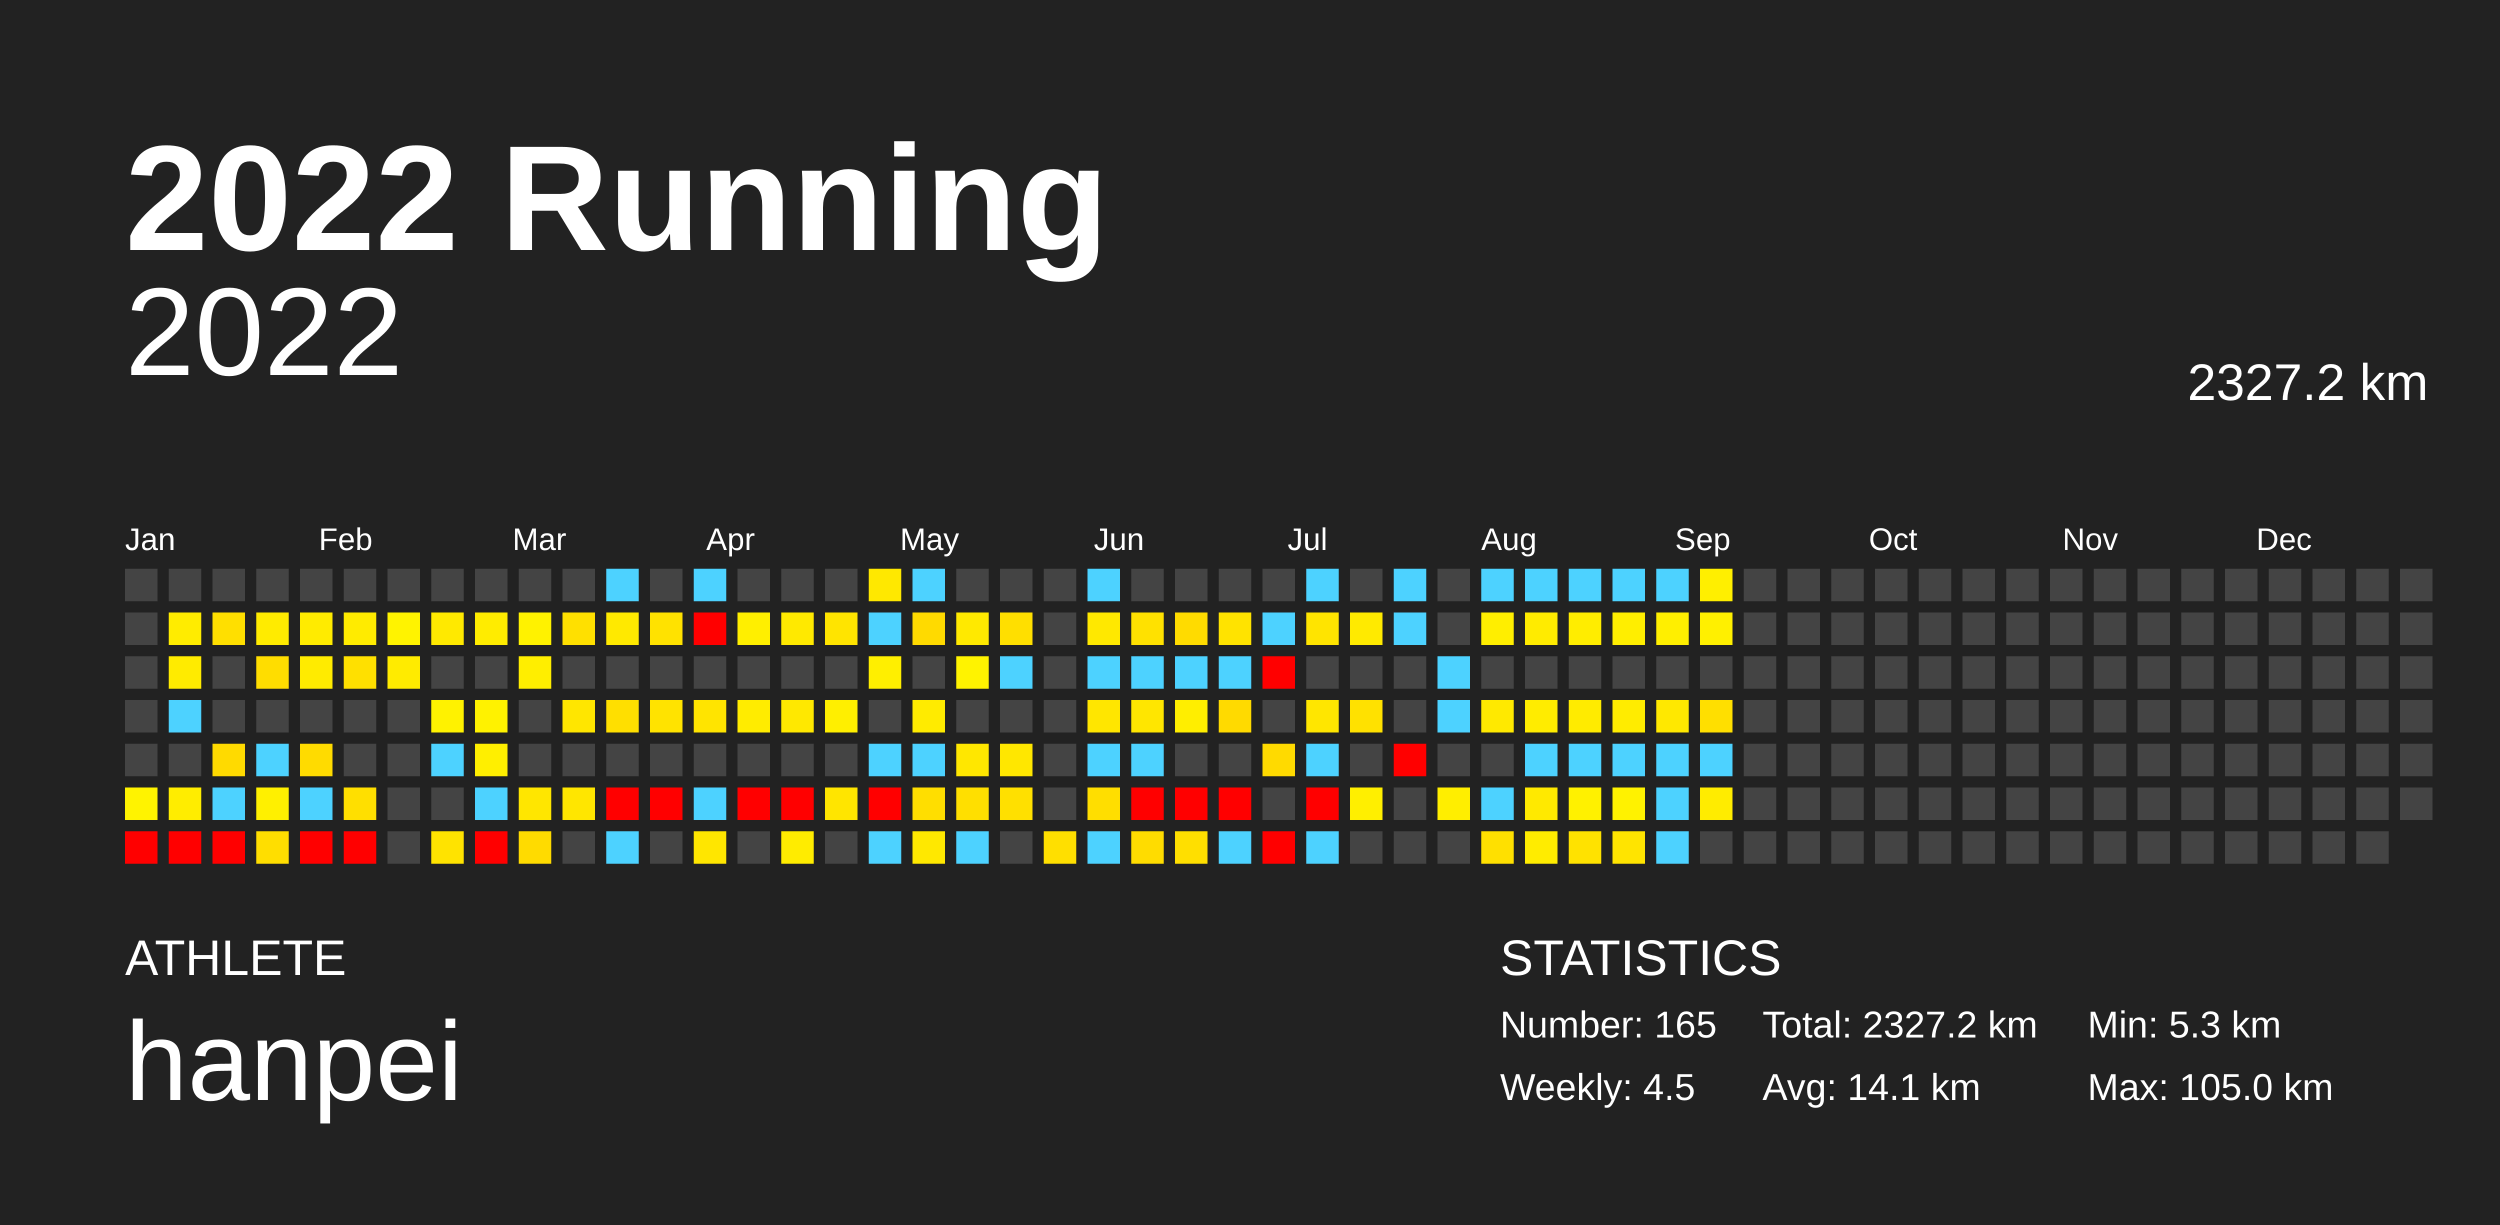
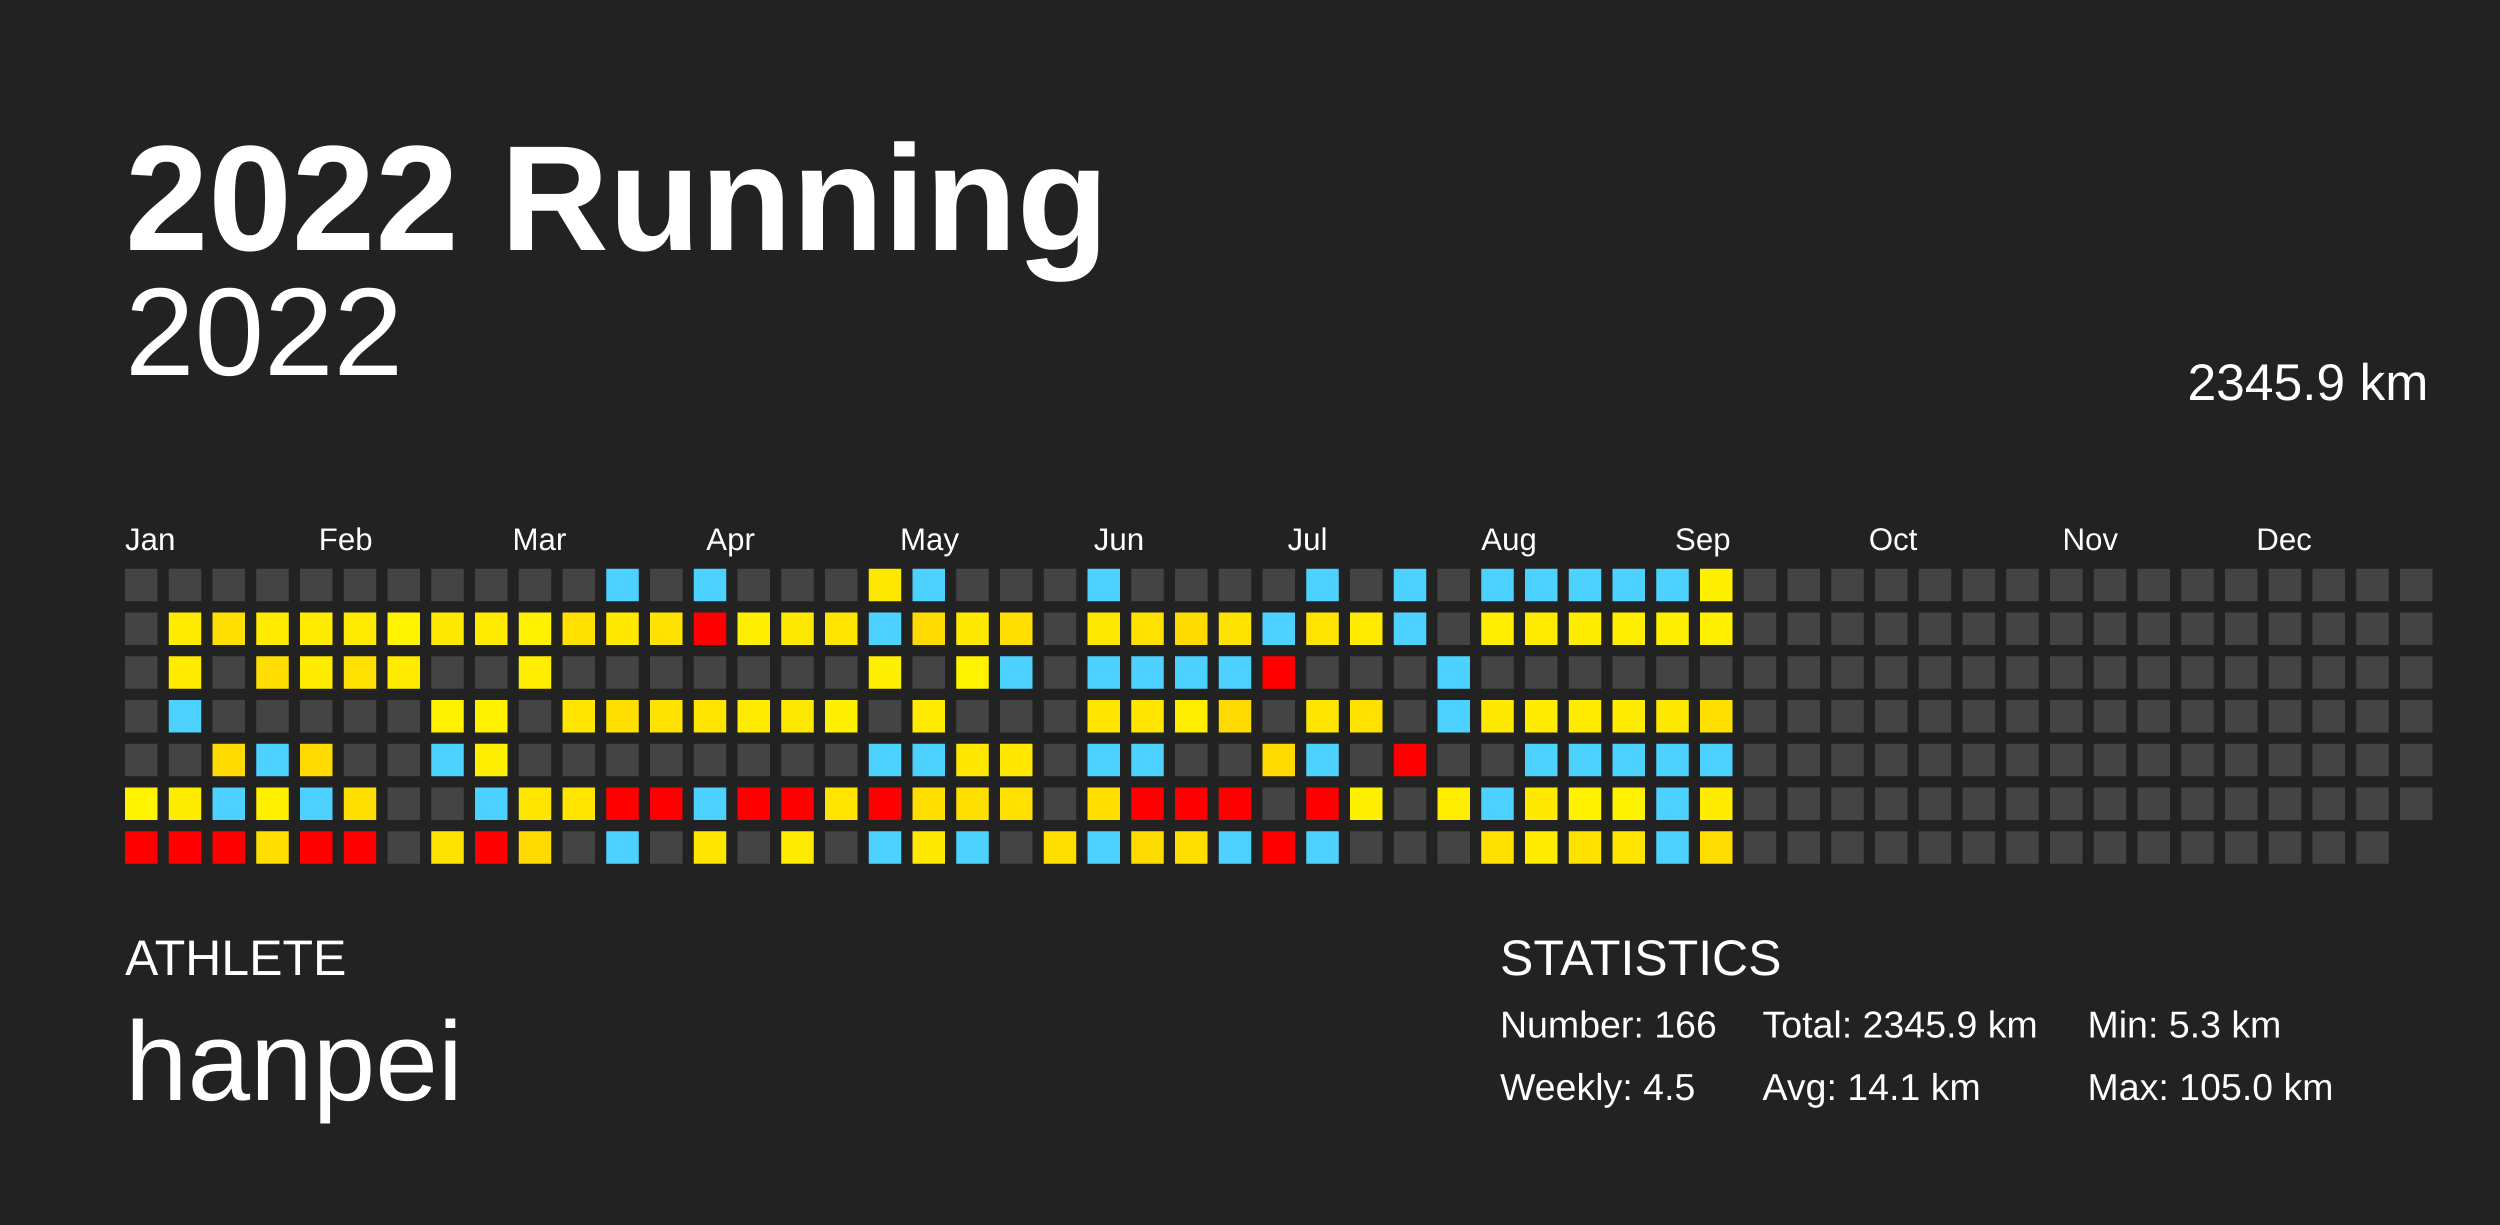
<svg xmlns="http://www.w3.org/2000/svg" baseProfile="full" height="98mm" version="1.1" viewBox="0,0,200,98" width="200mm">
  <defs />
  <rect fill="#222222" height="98" width="200" x="0" y="0" />
  <text fill="#FFFFFF" style="font-size:12px; font-family:Arial; font-weight:bold;" x="10" y="20">2022 Running</text>
  <text fill="#FFFFFF" style="font-size:4px; font-family:Arial" x="10" y="78">ATHLETE</text>
  <text fill="#FFFFFF" style="font-size:9px; font-family:Arial" x="10" y="88">hanpei</text>
  <text fill="#FFFFFF" style="font-size:4px; font-family:Arial" x="120" y="78">STATISTICS</text>
-   <text fill="#FFFFFF" style="font-size:3px; font-family:Arial" x="120" y="83">Number: 165</text>
+   <text fill="#FFFFFF" style="font-size:3px; font-family:Arial" x="120" y="83">Number: 166</text>
  <text fill="#FFFFFF" style="font-size:3px; font-family:Arial" x="120" y="88">Weekly: 4.5</text>
-   <text fill="#FFFFFF" style="font-size:3px; font-family:Arial" x="141" y="83">Total: 2327.2 km</text>
+   <text fill="#FFFFFF" style="font-size:3px; font-family:Arial" x="141" y="83">Total: 2345.9 km</text>
  <text fill="#FFFFFF" style="font-size:3px; font-family:Arial" x="141" y="88">Avg: 14.1 km</text>
  <text fill="#FFFFFF" style="font-size:3px; font-family:Arial" x="167" y="83">Min: 5.3 km</text>
  <text fill="#FFFFFF" style="font-size:3px; font-family:Arial" x="167" y="88">Max: 105.0 km</text>
  <text alignment-baseline="hanging" fill="#FFFFFF" style="font-size:10.0px; font-family:Arial;" x="10" y="30">2022</text>
-   <text alignment-baseline="hanging" fill="#FFFFFF" style="font-size:4.125px; font-family:Arial;" x="175" y="32">2327.2 km</text>
+   <text alignment-baseline="hanging" fill="#FFFFFF" style="font-size:4.125px; font-family:Arial;" x="175" y="32">2345.9 km</text>
  <text fill="#FFFFFF" style="font-size:2.5px; font-family:Arial" x="10.0" y="44">Jan</text>
  <text fill="#FFFFFF" style="font-size:2.5px; font-family:Arial" x="25.5" y="44">Feb</text>
  <text fill="#FFFFFF" style="font-size:2.5px; font-family:Arial" x="41.0" y="44">Mar</text>
  <text fill="#FFFFFF" style="font-size:2.5px; font-family:Arial" x="56.5" y="44">Apr</text>
  <text fill="#FFFFFF" style="font-size:2.5px; font-family:Arial" x="72.0" y="44">May</text>
  <text fill="#FFFFFF" style="font-size:2.5px; font-family:Arial" x="87.5" y="44">Jun</text>
  <text fill="#FFFFFF" style="font-size:2.5px; font-family:Arial" x="103.0" y="44">Jul</text>
  <text fill="#FFFFFF" style="font-size:2.5px; font-family:Arial" x="118.5" y="44">Aug</text>
  <text fill="#FFFFFF" style="font-size:2.5px; font-family:Arial" x="134.0" y="44">Sep</text>
  <text fill="#FFFFFF" style="font-size:2.5px; font-family:Arial" x="149.5" y="44">Oct</text>
  <text fill="#FFFFFF" style="font-size:2.5px; font-family:Arial" x="165.0" y="44">Nov</text>
  <text fill="#FFFFFF" style="font-size:2.5px; font-family:Arial" x="180.5" y="44">Dec</text>
  <rect fill="#444444" height="2.6" width="2.6" x="10.0" y="45.5" />
  <rect fill="#444444" height="2.6" width="2.6" x="10.0" y="49.0" />
  <rect fill="#444444" height="2.6" width="2.6" x="10.0" y="52.5" />
  <rect fill="#444444" height="2.6" width="2.6" x="10.0" y="56.0" />
  <rect fill="#444444" height="2.6" width="2.6" x="10.0" y="59.5" />
  <rect fill="#fff300" height="2.6" width="2.6" x="10.0" y="63.0" />
  <rect fill="red" height="2.6" width="2.6" x="10.0" y="66.5" />
  <rect fill="#444444" height="2.6" width="2.6" x="13.5" y="45.5" />
  <rect fill="#ffec00" height="2.6" width="2.6" x="13.5" y="49.0" />
  <rect fill="#ffeb00" height="2.6" width="2.6" x="13.5" y="52.5" />
  <rect fill="#4dd2ff" height="2.6" width="2.6" x="13.5" y="56.0" />
  <rect fill="#444444" height="2.6" width="2.6" x="13.5" y="59.5" />
  <rect fill="#ffed00" height="2.6" width="2.6" x="13.5" y="63.0" />
  <rect fill="red" height="2.6" width="2.6" x="13.5" y="66.5" />
  <rect fill="#444444" height="2.6" width="2.6" x="17.0" y="45.5" />
  <rect fill="#ffdf00" height="2.6" width="2.6" x="17.0" y="49.0" />
  <rect fill="#444444" height="2.6" width="2.6" x="17.0" y="52.5" />
  <rect fill="#444444" height="2.6" width="2.6" x="17.0" y="56.0" />
  <rect fill="#ffda00" height="2.6" width="2.6" x="17.0" y="59.5" />
  <rect fill="#4dd2ff" height="2.6" width="2.6" x="17.0" y="63.0" />
  <rect fill="red" height="2.6" width="2.6" x="17.0" y="66.5" />
  <rect fill="#444444" height="2.6" width="2.6" x="20.5" y="45.5" />
  <rect fill="#ffeb00" height="2.6" width="2.6" x="20.5" y="49.0" />
  <rect fill="#ffdd00" height="2.6" width="2.6" x="20.5" y="52.5" />
  <rect fill="#444444" height="2.6" width="2.6" x="20.5" y="56.0" />
  <rect fill="#4dd2ff" height="2.6" width="2.6" x="20.5" y="59.5" />
  <rect fill="#fff000" height="2.6" width="2.6" x="20.5" y="63.0" />
  <rect fill="#ffde00" height="2.6" width="2.6" x="20.5" y="66.5" />
  <rect fill="#444444" height="2.6" width="2.6" x="24.0" y="45.5" />
  <rect fill="#ffeb00" height="2.6" width="2.6" x="24.0" y="49.0" />
  <rect fill="#ffeb00" height="2.6" width="2.6" x="24.0" y="52.5" />
  <rect fill="#444444" height="2.6" width="2.6" x="24.0" y="56.0" />
  <rect fill="#ffdb00" height="2.6" width="2.6" x="24.0" y="59.5" />
  <rect fill="#4dd2ff" height="2.6" width="2.6" x="24.0" y="63.0" />
  <rect fill="red" height="2.6" width="2.6" x="24.0" y="66.5" />
  <rect fill="#444444" height="2.6" width="2.6" x="27.5" y="45.5" />
  <rect fill="#ffeb00" height="2.6" width="2.6" x="27.5" y="49.0" />
  <rect fill="#ffe000" height="2.6" width="2.6" x="27.5" y="52.5" />
  <rect fill="#444444" height="2.6" width="2.6" x="27.5" y="56.0" />
  <rect fill="#444444" height="2.6" width="2.6" x="27.5" y="59.5" />
  <rect fill="#ffdf00" height="2.6" width="2.6" x="27.5" y="63.0" />
  <rect fill="red" height="2.6" width="2.6" x="27.5" y="66.5" />
  <rect fill="#444444" height="2.6" width="2.6" x="31.0" y="45.5" />
  <rect fill="#fff300" height="2.6" width="2.6" x="31.0" y="49.0" />
  <rect fill="#ffeb00" height="2.6" width="2.6" x="31.0" y="52.5" />
  <rect fill="#444444" height="2.6" width="2.6" x="31.0" y="56.0" />
  <rect fill="#444444" height="2.6" width="2.6" x="31.0" y="59.5" />
  <rect fill="#444444" height="2.6" width="2.6" x="31.0" y="63.0" />
  <rect fill="#444444" height="2.6" width="2.6" x="31.0" y="66.5" />
  <rect fill="#444444" height="2.6" width="2.6" x="34.5" y="45.5" />
  <rect fill="#ffe900" height="2.6" width="2.6" x="34.5" y="49.0" />
  <rect fill="#444444" height="2.6" width="2.6" x="34.5" y="52.5" />
  <rect fill="#fff200" height="2.6" width="2.6" x="34.5" y="56.0" />
  <rect fill="#4dd2ff" height="2.6" width="2.6" x="34.5" y="59.5" />
  <rect fill="#444444" height="2.6" width="2.6" x="34.5" y="63.0" />
  <rect fill="#ffe300" height="2.6" width="2.6" x="34.5" y="66.5" />
  <rect fill="#444444" height="2.6" width="2.6" x="38.0" y="45.5" />
  <rect fill="#ffec00" height="2.6" width="2.6" x="38.0" y="49.0" />
  <rect fill="#444444" height="2.6" width="2.6" x="38.0" y="52.5" />
  <rect fill="#fff200" height="2.6" width="2.6" x="38.0" y="56.0" />
  <rect fill="#ffef00" height="2.6" width="2.6" x="38.0" y="59.5" />
  <rect fill="#4dd2ff" height="2.6" width="2.6" x="38.0" y="63.0" />
  <rect fill="red" height="2.6" width="2.6" x="38.0" y="66.5" />
  <rect fill="#444444" height="2.6" width="2.6" x="41.5" y="45.5" />
  <rect fill="#fff200" height="2.6" width="2.6" x="41.5" y="49.0" />
  <rect fill="#ffee00" height="2.6" width="2.6" x="41.5" y="52.5" />
  <rect fill="#444444" height="2.6" width="2.6" x="41.5" y="56.0" />
  <rect fill="#444444" height="2.6" width="2.6" x="41.5" y="59.5" />
  <rect fill="#ffe600" height="2.6" width="2.6" x="41.5" y="63.0" />
  <rect fill="#ffdb00" height="2.6" width="2.6" x="41.5" y="66.5" />
  <rect fill="#444444" height="2.6" width="2.6" x="45.0" y="45.5" />
  <rect fill="#ffe000" height="2.6" width="2.6" x="45.0" y="49.0" />
  <rect fill="#444444" height="2.6" width="2.6" x="45.0" y="52.5" />
  <rect fill="#ffe600" height="2.6" width="2.6" x="45.0" y="56.0" />
  <rect fill="#444444" height="2.6" width="2.6" x="45.0" y="59.5" />
  <rect fill="#ffe600" height="2.6" width="2.6" x="45.0" y="63.0" />
  <rect fill="#444444" height="2.6" width="2.6" x="45.0" y="66.5" />
  <rect fill="#4dd2ff" height="2.6" width="2.6" x="48.5" y="45.5" />
  <rect fill="#ffe900" height="2.6" width="2.6" x="48.5" y="49.0" />
  <rect fill="#444444" height="2.6" width="2.6" x="48.5" y="52.5" />
  <rect fill="#ffdf00" height="2.6" width="2.6" x="48.5" y="56.0" />
  <rect fill="#444444" height="2.6" width="2.6" x="48.5" y="59.5" />
  <rect fill="red" height="2.6" width="2.6" x="48.5" y="63.0" />
  <rect fill="#4dd2ff" height="2.6" width="2.6" x="48.5" y="66.5" />
  <rect fill="#444444" height="2.6" width="2.6" x="52.0" y="45.5" />
  <rect fill="#ffe200" height="2.6" width="2.6" x="52.0" y="49.0" />
  <rect fill="#444444" height="2.6" width="2.6" x="52.0" y="52.5" />
  <rect fill="#ffe300" height="2.6" width="2.6" x="52.0" y="56.0" />
  <rect fill="#444444" height="2.6" width="2.6" x="52.0" y="59.5" />
  <rect fill="red" height="2.6" width="2.6" x="52.0" y="63.0" />
  <rect fill="#444444" height="2.6" width="2.6" x="52.0" y="66.5" />
  <rect fill="#4dd2ff" height="2.6" width="2.6" x="55.5" y="45.5" />
  <rect fill="red" height="2.6" width="2.6" x="55.5" y="49.0" />
  <rect fill="#444444" height="2.6" width="2.6" x="55.5" y="52.5" />
  <rect fill="#ffe400" height="2.6" width="2.6" x="55.5" y="56.0" />
  <rect fill="#444444" height="2.6" width="2.6" x="55.5" y="59.5" />
  <rect fill="#4dd2ff" height="2.6" width="2.6" x="55.5" y="63.0" />
  <rect fill="#ffe600" height="2.6" width="2.6" x="55.5" y="66.5" />
  <rect fill="#444444" height="2.6" width="2.6" x="59.0" y="45.5" />
  <rect fill="#ffef00" height="2.6" width="2.6" x="59.0" y="49.0" />
  <rect fill="#444444" height="2.6" width="2.6" x="59.0" y="52.5" />
  <rect fill="#ffec00" height="2.6" width="2.6" x="59.0" y="56.0" />
  <rect fill="#444444" height="2.6" width="2.6" x="59.0" y="59.5" />
  <rect fill="red" height="2.6" width="2.6" x="59.0" y="63.0" />
  <rect fill="#444444" height="2.6" width="2.6" x="59.0" y="66.5" />
  <rect fill="#444444" height="2.6" width="2.6" x="62.5" y="45.5" />
  <rect fill="#ffe900" height="2.6" width="2.6" x="62.5" y="49.0" />
  <rect fill="#444444" height="2.6" width="2.6" x="62.5" y="52.5" />
  <rect fill="#ffe800" height="2.6" width="2.6" x="62.5" y="56.0" />
  <rect fill="#444444" height="2.6" width="2.6" x="62.5" y="59.5" />
  <rect fill="red" height="2.6" width="2.6" x="62.5" y="63.0" />
  <rect fill="#ffec00" height="2.6" width="2.6" x="62.5" y="66.5" />
  <rect fill="#444444" height="2.6" width="2.6" x="66.0" y="45.5" />
  <rect fill="#ffe400" height="2.6" width="2.6" x="66.0" y="49.0" />
  <rect fill="#444444" height="2.6" width="2.6" x="66.0" y="52.5" />
  <rect fill="#ffef00" height="2.6" width="2.6" x="66.0" y="56.0" />
  <rect fill="#444444" height="2.6" width="2.6" x="66.0" y="59.5" />
  <rect fill="#ffe500" height="2.6" width="2.6" x="66.0" y="63.0" />
  <rect fill="#444444" height="2.6" width="2.6" x="66.0" y="66.5" />
  <rect fill="#ffe800" height="2.6" width="2.6" x="69.5" y="45.5" />
  <rect fill="#4dd2ff" height="2.6" width="2.6" x="69.5" y="49.0" />
  <rect fill="#ffef00" height="2.6" width="2.6" x="69.5" y="52.5" />
  <rect fill="#444444" height="2.6" width="2.6" x="69.5" y="56.0" />
  <rect fill="#4dd2ff" height="2.6" width="2.6" x="69.5" y="59.5" />
  <rect fill="red" height="2.6" width="2.6" x="69.5" y="63.0" />
  <rect fill="#4dd2ff" height="2.6" width="2.6" x="69.5" y="66.5" />
  <rect fill="#4dd2ff" height="2.6" width="2.6" x="73.0" y="45.5" />
  <rect fill="#ffda00" height="2.6" width="2.6" x="73.0" y="49.0" />
  <rect fill="#444444" height="2.6" width="2.6" x="73.0" y="52.5" />
  <rect fill="#ffeb00" height="2.6" width="2.6" x="73.0" y="56.0" />
  <rect fill="#4dd2ff" height="2.6" width="2.6" x="73.0" y="59.5" />
  <rect fill="#ffde00" height="2.6" width="2.6" x="73.0" y="63.0" />
  <rect fill="#ffe800" height="2.6" width="2.6" x="73.0" y="66.5" />
  <rect fill="#444444" height="2.6" width="2.6" x="76.5" y="45.5" />
  <rect fill="#ffe900" height="2.6" width="2.6" x="76.5" y="49.0" />
  <rect fill="#fff300" height="2.6" width="2.6" x="76.5" y="52.5" />
  <rect fill="#444444" height="2.6" width="2.6" x="76.5" y="56.0" />
  <rect fill="#ffe700" height="2.6" width="2.6" x="76.5" y="59.5" />
  <rect fill="#ffdf00" height="2.6" width="2.6" x="76.5" y="63.0" />
  <rect fill="#4dd2ff" height="2.6" width="2.6" x="76.5" y="66.5" />
  <rect fill="#444444" height="2.6" width="2.6" x="80.0" y="45.5" />
  <rect fill="#ffdf00" height="2.6" width="2.6" x="80.0" y="49.0" />
  <rect fill="#4dd2ff" height="2.6" width="2.6" x="80.0" y="52.5" />
  <rect fill="#444444" height="2.6" width="2.6" x="80.0" y="56.0" />
  <rect fill="#ffe700" height="2.6" width="2.6" x="80.0" y="59.5" />
  <rect fill="#ffe000" height="2.6" width="2.6" x="80.0" y="63.0" />
  <rect fill="#444444" height="2.6" width="2.6" x="80.0" y="66.5" />
  <rect fill="#444444" height="2.6" width="2.6" x="83.5" y="45.5" />
  <rect fill="#444444" height="2.6" width="2.6" x="83.5" y="49.0" />
  <rect fill="#444444" height="2.6" width="2.6" x="83.5" y="52.5" />
  <rect fill="#444444" height="2.6" width="2.6" x="83.5" y="56.0" />
  <rect fill="#444444" height="2.6" width="2.6" x="83.5" y="59.5" />
  <rect fill="#444444" height="2.6" width="2.6" x="83.5" y="63.0" />
  <rect fill="#ffdf00" height="2.6" width="2.6" x="83.5" y="66.5" />
  <rect fill="#4dd2ff" height="2.6" width="2.6" x="87.0" y="45.5" />
  <rect fill="#ffe800" height="2.6" width="2.6" x="87.0" y="49.0" />
  <rect fill="#4dd2ff" height="2.6" width="2.6" x="87.0" y="52.5" />
  <rect fill="#ffe600" height="2.6" width="2.6" x="87.0" y="56.0" />
  <rect fill="#4dd2ff" height="2.6" width="2.6" x="87.0" y="59.5" />
  <rect fill="#ffde00" height="2.6" width="2.6" x="87.0" y="63.0" />
  <rect fill="#4dd2ff" height="2.6" width="2.6" x="87.0" y="66.5" />
  <rect fill="#444444" height="2.6" width="2.6" x="90.5" y="45.5" />
  <rect fill="#ffe100" height="2.6" width="2.6" x="90.5" y="49.0" />
  <rect fill="#4dd2ff" height="2.6" width="2.6" x="90.5" y="52.5" />
  <rect fill="#ffe600" height="2.6" width="2.6" x="90.5" y="56.0" />
  <rect fill="#4dd2ff" height="2.6" width="2.6" x="90.5" y="59.5" />
  <rect fill="red" height="2.6" width="2.6" x="90.5" y="63.0" />
  <rect fill="#ffdc00" height="2.6" width="2.6" x="90.5" y="66.5" />
  <rect fill="#444444" height="2.6" width="2.6" x="94.0" y="45.5" />
  <rect fill="#ffdb00" height="2.6" width="2.6" x="94.0" y="49.0" />
  <rect fill="#4dd2ff" height="2.6" width="2.6" x="94.0" y="52.5" />
  <rect fill="#ffee00" height="2.6" width="2.6" x="94.0" y="56.0" />
  <rect fill="#444444" height="2.6" width="2.6" x="94.0" y="59.5" />
  <rect fill="red" height="2.6" width="2.6" x="94.0" y="63.0" />
  <rect fill="#ffdf00" height="2.6" width="2.6" x="94.0" y="66.5" />
  <rect fill="#444444" height="2.6" width="2.6" x="97.5" y="45.5" />
  <rect fill="#ffe300" height="2.6" width="2.6" x="97.5" y="49.0" />
  <rect fill="#4dd2ff" height="2.6" width="2.6" x="97.5" y="52.5" />
  <rect fill="#ffda00" height="2.6" width="2.6" x="97.5" y="56.0" />
  <rect fill="#444444" height="2.6" width="2.6" x="97.5" y="59.5" />
  <rect fill="red" height="2.6" width="2.6" x="97.5" y="63.0" />
  <rect fill="#4dd2ff" height="2.6" width="2.6" x="97.5" y="66.5" />
  <rect fill="#444444" height="2.6" width="2.6" x="101.0" y="45.5" />
  <rect fill="#4dd2ff" height="2.6" width="2.6" x="101.0" y="49.0" />
  <rect fill="red" height="2.6" width="2.6" x="101.0" y="52.5" />
  <rect fill="#444444" height="2.6" width="2.6" x="101.0" y="56.0" />
  <rect fill="#ffda00" height="2.6" width="2.6" x="101.0" y="59.5" />
  <rect fill="#444444" height="2.6" width="2.6" x="101.0" y="63.0" />
  <rect fill="red" height="2.6" width="2.6" x="101.0" y="66.5" />
  <rect fill="#4dd2ff" height="2.6" width="2.6" x="104.5" y="45.5" />
  <rect fill="#ffe400" height="2.6" width="2.6" x="104.5" y="49.0" />
  <rect fill="#444444" height="2.6" width="2.6" x="104.5" y="52.5" />
  <rect fill="#ffe600" height="2.6" width="2.6" x="104.5" y="56.0" />
  <rect fill="#4dd2ff" height="2.6" width="2.6" x="104.5" y="59.5" />
  <rect fill="red" height="2.6" width="2.6" x="104.5" y="63.0" />
  <rect fill="#4dd2ff" height="2.6" width="2.6" x="104.5" y="66.5" />
  <rect fill="#444444" height="2.6" width="2.6" x="108.0" y="45.5" />
  <rect fill="#ffea00" height="2.6" width="2.6" x="108.0" y="49.0" />
  <rect fill="#444444" height="2.6" width="2.6" x="108.0" y="52.5" />
  <rect fill="#ffe100" height="2.6" width="2.6" x="108.0" y="56.0" />
  <rect fill="#444444" height="2.6" width="2.6" x="108.0" y="59.5" />
  <rect fill="#ffef00" height="2.6" width="2.6" x="108.0" y="63.0" />
  <rect fill="#444444" height="2.6" width="2.6" x="108.0" y="66.5" />
  <rect fill="#4dd2ff" height="2.6" width="2.6" x="111.5" y="45.5" />
  <rect fill="#4dd2ff" height="2.6" width="2.6" x="111.5" y="49.0" />
  <rect fill="#444444" height="2.6" width="2.6" x="111.5" y="52.5" />
  <rect fill="#444444" height="2.6" width="2.6" x="111.5" y="56.0" />
  <rect fill="red" height="2.6" width="2.6" x="111.5" y="59.5" />
  <rect fill="#444444" height="2.6" width="2.6" x="111.5" y="63.0" />
  <rect fill="#444444" height="2.6" width="2.6" x="111.5" y="66.5" />
  <rect fill="#444444" height="2.6" width="2.6" x="115.0" y="45.5" />
  <rect fill="#444444" height="2.6" width="2.6" x="115.0" y="49.0" />
  <rect fill="#4dd2ff" height="2.6" width="2.6" x="115.0" y="52.5" />
  <rect fill="#4dd2ff" height="2.6" width="2.6" x="115.0" y="56.0" />
  <rect fill="#444444" height="2.6" width="2.6" x="115.0" y="59.5" />
  <rect fill="#ffee00" height="2.6" width="2.6" x="115.0" y="63.0" />
  <rect fill="#444444" height="2.6" width="2.6" x="115.0" y="66.5" />
  <rect fill="#4dd2ff" height="2.6" width="2.6" x="118.5" y="45.5" />
  <rect fill="#ffee00" height="2.6" width="2.6" x="118.5" y="49.0" />
  <rect fill="#444444" height="2.6" width="2.6" x="118.5" y="52.5" />
  <rect fill="#ffe900" height="2.6" width="2.6" x="118.5" y="56.0" />
  <rect fill="#444444" height="2.6" width="2.6" x="118.5" y="59.5" />
  <rect fill="#4dd2ff" height="2.6" width="2.6" x="118.5" y="63.0" />
  <rect fill="#ffe000" height="2.6" width="2.6" x="118.5" y="66.5" />
  <rect fill="#4dd2ff" height="2.6" width="2.6" x="122.0" y="45.5" />
  <rect fill="#ffeb00" height="2.6" width="2.6" x="122.0" y="49.0" />
  <rect fill="#444444" height="2.6" width="2.6" x="122.0" y="52.5" />
  <rect fill="#ffec00" height="2.6" width="2.6" x="122.0" y="56.0" />
  <rect fill="#4dd2ff" height="2.6" width="2.6" x="122.0" y="59.5" />
  <rect fill="#ffe900" height="2.6" width="2.6" x="122.0" y="63.0" />
  <rect fill="#ffec00" height="2.6" width="2.6" x="122.0" y="66.5" />
  <rect fill="#4dd2ff" height="2.6" width="2.6" x="125.5" y="45.5" />
  <rect fill="#ffed00" height="2.6" width="2.6" x="125.5" y="49.0" />
  <rect fill="#444444" height="2.6" width="2.6" x="125.5" y="52.5" />
  <rect fill="#ffeb00" height="2.6" width="2.6" x="125.5" y="56.0" />
  <rect fill="#4dd2ff" height="2.6" width="2.6" x="125.5" y="59.5" />
  <rect fill="#fff100" height="2.6" width="2.6" x="125.5" y="63.0" />
  <rect fill="#ffe200" height="2.6" width="2.6" x="125.5" y="66.5" />
  <rect fill="#4dd2ff" height="2.6" width="2.6" x="129.0" y="45.5" />
  <rect fill="#ffee00" height="2.6" width="2.6" x="129.0" y="49.0" />
  <rect fill="#444444" height="2.6" width="2.6" x="129.0" y="52.5" />
  <rect fill="#ffec00" height="2.6" width="2.6" x="129.0" y="56.0" />
  <rect fill="#4dd2ff" height="2.6" width="2.6" x="129.0" y="59.5" />
  <rect fill="#fff200" height="2.6" width="2.6" x="129.0" y="63.0" />
  <rect fill="#ffe400" height="2.6" width="2.6" x="129.0" y="66.5" />
  <rect fill="#4dd2ff" height="2.6" width="2.6" x="132.5" y="45.5" />
  <rect fill="#ffef00" height="2.6" width="2.6" x="132.5" y="49.0" />
  <rect fill="#444444" height="2.6" width="2.6" x="132.5" y="52.5" />
  <rect fill="#ffe800" height="2.6" width="2.6" x="132.5" y="56.0" />
  <rect fill="#4dd2ff" height="2.6" width="2.6" x="132.5" y="59.5" />
  <rect fill="#4dd2ff" height="2.6" width="2.6" x="132.5" y="63.0" />
  <rect fill="#4dd2ff" height="2.6" width="2.6" x="132.5" y="66.5" />
  <rect fill="#ffef00" height="2.6" width="2.6" x="136.0" y="45.5" />
  <rect fill="#fff000" height="2.6" width="2.6" x="136.0" y="49.0" />
  <rect fill="#444444" height="2.6" width="2.6" x="136.0" y="52.5" />
  <rect fill="#ffdf00" height="2.6" width="2.6" x="136.0" y="56.0" />
  <rect fill="#4dd2ff" height="2.6" width="2.6" x="136.0" y="59.5" />
  <rect fill="#ffec00" height="2.6" width="2.6" x="136.0" y="63.0" />
-   <rect fill="#444444" height="2.6" width="2.6" x="136.0" y="66.5" />
+   <rect fill="#ffdd00" height="2.6" width="2.6" x="136.0" y="66.5" />
  <rect fill="#444444" height="2.6" width="2.6" x="139.5" y="45.5" />
  <rect fill="#444444" height="2.6" width="2.6" x="139.5" y="49.0" />
  <rect fill="#444444" height="2.6" width="2.6" x="139.5" y="52.5" />
  <rect fill="#444444" height="2.6" width="2.6" x="139.5" y="56.0" />
  <rect fill="#444444" height="2.6" width="2.6" x="139.5" y="59.5" />
  <rect fill="#444444" height="2.6" width="2.6" x="139.5" y="63.0" />
  <rect fill="#444444" height="2.6" width="2.6" x="139.5" y="66.5" />
  <rect fill="#444444" height="2.6" width="2.6" x="143.0" y="45.5" />
  <rect fill="#444444" height="2.6" width="2.6" x="143.0" y="49.0" />
  <rect fill="#444444" height="2.6" width="2.6" x="143.0" y="52.5" />
  <rect fill="#444444" height="2.6" width="2.6" x="143.0" y="56.0" />
  <rect fill="#444444" height="2.6" width="2.6" x="143.0" y="59.5" />
  <rect fill="#444444" height="2.6" width="2.6" x="143.0" y="63.0" />
  <rect fill="#444444" height="2.6" width="2.6" x="143.0" y="66.5" />
  <rect fill="#444444" height="2.6" width="2.6" x="146.5" y="45.5" />
  <rect fill="#444444" height="2.6" width="2.6" x="146.5" y="49.0" />
  <rect fill="#444444" height="2.6" width="2.6" x="146.5" y="52.5" />
  <rect fill="#444444" height="2.6" width="2.6" x="146.5" y="56.0" />
  <rect fill="#444444" height="2.6" width="2.6" x="146.5" y="59.5" />
  <rect fill="#444444" height="2.6" width="2.6" x="146.5" y="63.0" />
  <rect fill="#444444" height="2.6" width="2.6" x="146.5" y="66.5" />
  <rect fill="#444444" height="2.6" width="2.6" x="150.0" y="45.5" />
  <rect fill="#444444" height="2.6" width="2.6" x="150.0" y="49.0" />
  <rect fill="#444444" height="2.6" width="2.6" x="150.0" y="52.5" />
  <rect fill="#444444" height="2.6" width="2.6" x="150.0" y="56.0" />
  <rect fill="#444444" height="2.6" width="2.6" x="150.0" y="59.5" />
  <rect fill="#444444" height="2.6" width="2.6" x="150.0" y="63.0" />
  <rect fill="#444444" height="2.6" width="2.6" x="150.0" y="66.5" />
  <rect fill="#444444" height="2.6" width="2.6" x="153.5" y="45.5" />
  <rect fill="#444444" height="2.6" width="2.6" x="153.5" y="49.0" />
  <rect fill="#444444" height="2.6" width="2.6" x="153.5" y="52.5" />
  <rect fill="#444444" height="2.6" width="2.6" x="153.5" y="56.0" />
  <rect fill="#444444" height="2.6" width="2.6" x="153.5" y="59.5" />
  <rect fill="#444444" height="2.6" width="2.6" x="153.5" y="63.0" />
  <rect fill="#444444" height="2.6" width="2.6" x="153.5" y="66.5" />
  <rect fill="#444444" height="2.6" width="2.6" x="157.0" y="45.5" />
  <rect fill="#444444" height="2.6" width="2.6" x="157.0" y="49.0" />
  <rect fill="#444444" height="2.6" width="2.6" x="157.0" y="52.5" />
  <rect fill="#444444" height="2.6" width="2.6" x="157.0" y="56.0" />
  <rect fill="#444444" height="2.6" width="2.6" x="157.0" y="59.5" />
  <rect fill="#444444" height="2.6" width="2.6" x="157.0" y="63.0" />
  <rect fill="#444444" height="2.6" width="2.6" x="157.0" y="66.5" />
  <rect fill="#444444" height="2.6" width="2.6" x="160.5" y="45.5" />
  <rect fill="#444444" height="2.6" width="2.6" x="160.5" y="49.0" />
  <rect fill="#444444" height="2.6" width="2.6" x="160.5" y="52.5" />
  <rect fill="#444444" height="2.6" width="2.6" x="160.5" y="56.0" />
  <rect fill="#444444" height="2.6" width="2.6" x="160.5" y="59.5" />
  <rect fill="#444444" height="2.6" width="2.6" x="160.5" y="63.0" />
  <rect fill="#444444" height="2.6" width="2.6" x="160.5" y="66.5" />
  <rect fill="#444444" height="2.6" width="2.6" x="164.0" y="45.5" />
  <rect fill="#444444" height="2.6" width="2.6" x="164.0" y="49.0" />
  <rect fill="#444444" height="2.6" width="2.6" x="164.0" y="52.5" />
  <rect fill="#444444" height="2.6" width="2.6" x="164.0" y="56.0" />
  <rect fill="#444444" height="2.6" width="2.6" x="164.0" y="59.5" />
  <rect fill="#444444" height="2.6" width="2.6" x="164.0" y="63.0" />
  <rect fill="#444444" height="2.6" width="2.6" x="164.0" y="66.5" />
  <rect fill="#444444" height="2.6" width="2.6" x="167.5" y="45.5" />
  <rect fill="#444444" height="2.6" width="2.6" x="167.5" y="49.0" />
  <rect fill="#444444" height="2.6" width="2.6" x="167.5" y="52.5" />
  <rect fill="#444444" height="2.6" width="2.6" x="167.5" y="56.0" />
  <rect fill="#444444" height="2.6" width="2.6" x="167.5" y="59.5" />
  <rect fill="#444444" height="2.6" width="2.6" x="167.5" y="63.0" />
  <rect fill="#444444" height="2.6" width="2.6" x="167.5" y="66.5" />
  <rect fill="#444444" height="2.6" width="2.6" x="171.0" y="45.5" />
  <rect fill="#444444" height="2.6" width="2.6" x="171.0" y="49.0" />
  <rect fill="#444444" height="2.6" width="2.6" x="171.0" y="52.5" />
  <rect fill="#444444" height="2.6" width="2.6" x="171.0" y="56.0" />
  <rect fill="#444444" height="2.6" width="2.6" x="171.0" y="59.5" />
  <rect fill="#444444" height="2.6" width="2.6" x="171.0" y="63.0" />
  <rect fill="#444444" height="2.6" width="2.6" x="171.0" y="66.5" />
  <rect fill="#444444" height="2.6" width="2.6" x="174.5" y="45.5" />
  <rect fill="#444444" height="2.6" width="2.6" x="174.5" y="49.0" />
  <rect fill="#444444" height="2.6" width="2.6" x="174.5" y="52.5" />
  <rect fill="#444444" height="2.6" width="2.6" x="174.5" y="56.0" />
  <rect fill="#444444" height="2.6" width="2.6" x="174.5" y="59.5" />
  <rect fill="#444444" height="2.6" width="2.6" x="174.5" y="63.0" />
  <rect fill="#444444" height="2.6" width="2.6" x="174.5" y="66.5" />
  <rect fill="#444444" height="2.6" width="2.6" x="178.0" y="45.5" />
  <rect fill="#444444" height="2.6" width="2.6" x="178.0" y="49.0" />
  <rect fill="#444444" height="2.6" width="2.6" x="178.0" y="52.5" />
  <rect fill="#444444" height="2.6" width="2.6" x="178.0" y="56.0" />
  <rect fill="#444444" height="2.6" width="2.6" x="178.0" y="59.5" />
  <rect fill="#444444" height="2.6" width="2.6" x="178.0" y="63.0" />
  <rect fill="#444444" height="2.6" width="2.6" x="178.0" y="66.5" />
  <rect fill="#444444" height="2.6" width="2.6" x="181.5" y="45.5" />
  <rect fill="#444444" height="2.6" width="2.6" x="181.5" y="49.0" />
  <rect fill="#444444" height="2.6" width="2.6" x="181.5" y="52.5" />
  <rect fill="#444444" height="2.6" width="2.6" x="181.5" y="56.0" />
  <rect fill="#444444" height="2.6" width="2.6" x="181.5" y="59.5" />
  <rect fill="#444444" height="2.6" width="2.6" x="181.5" y="63.0" />
  <rect fill="#444444" height="2.6" width="2.6" x="181.5" y="66.5" />
  <rect fill="#444444" height="2.6" width="2.6" x="185.0" y="45.5" />
  <rect fill="#444444" height="2.6" width="2.6" x="185.0" y="49.0" />
  <rect fill="#444444" height="2.6" width="2.6" x="185.0" y="52.5" />
  <rect fill="#444444" height="2.6" width="2.6" x="185.0" y="56.0" />
  <rect fill="#444444" height="2.6" width="2.6" x="185.0" y="59.5" />
  <rect fill="#444444" height="2.6" width="2.6" x="185.0" y="63.0" />
  <rect fill="#444444" height="2.6" width="2.6" x="185.0" y="66.5" />
  <rect fill="#444444" height="2.6" width="2.6" x="188.5" y="45.5" />
  <rect fill="#444444" height="2.6" width="2.6" x="188.5" y="49.0" />
  <rect fill="#444444" height="2.6" width="2.6" x="188.5" y="52.5" />
  <rect fill="#444444" height="2.6" width="2.6" x="188.5" y="56.0" />
  <rect fill="#444444" height="2.6" width="2.6" x="188.5" y="59.5" />
  <rect fill="#444444" height="2.6" width="2.6" x="188.5" y="63.0" />
  <rect fill="#444444" height="2.6" width="2.6" x="188.5" y="66.5" />
  <rect fill="#444444" height="2.6" width="2.6" x="192.0" y="45.5" />
  <rect fill="#444444" height="2.6" width="2.6" x="192.0" y="49.0" />
  <rect fill="#444444" height="2.6" width="2.6" x="192.0" y="52.5" />
  <rect fill="#444444" height="2.6" width="2.6" x="192.0" y="56.0" />
  <rect fill="#444444" height="2.6" width="2.6" x="192.0" y="59.5" />
  <rect fill="#444444" height="2.6" width="2.6" x="192.0" y="63.0" />
</svg>
